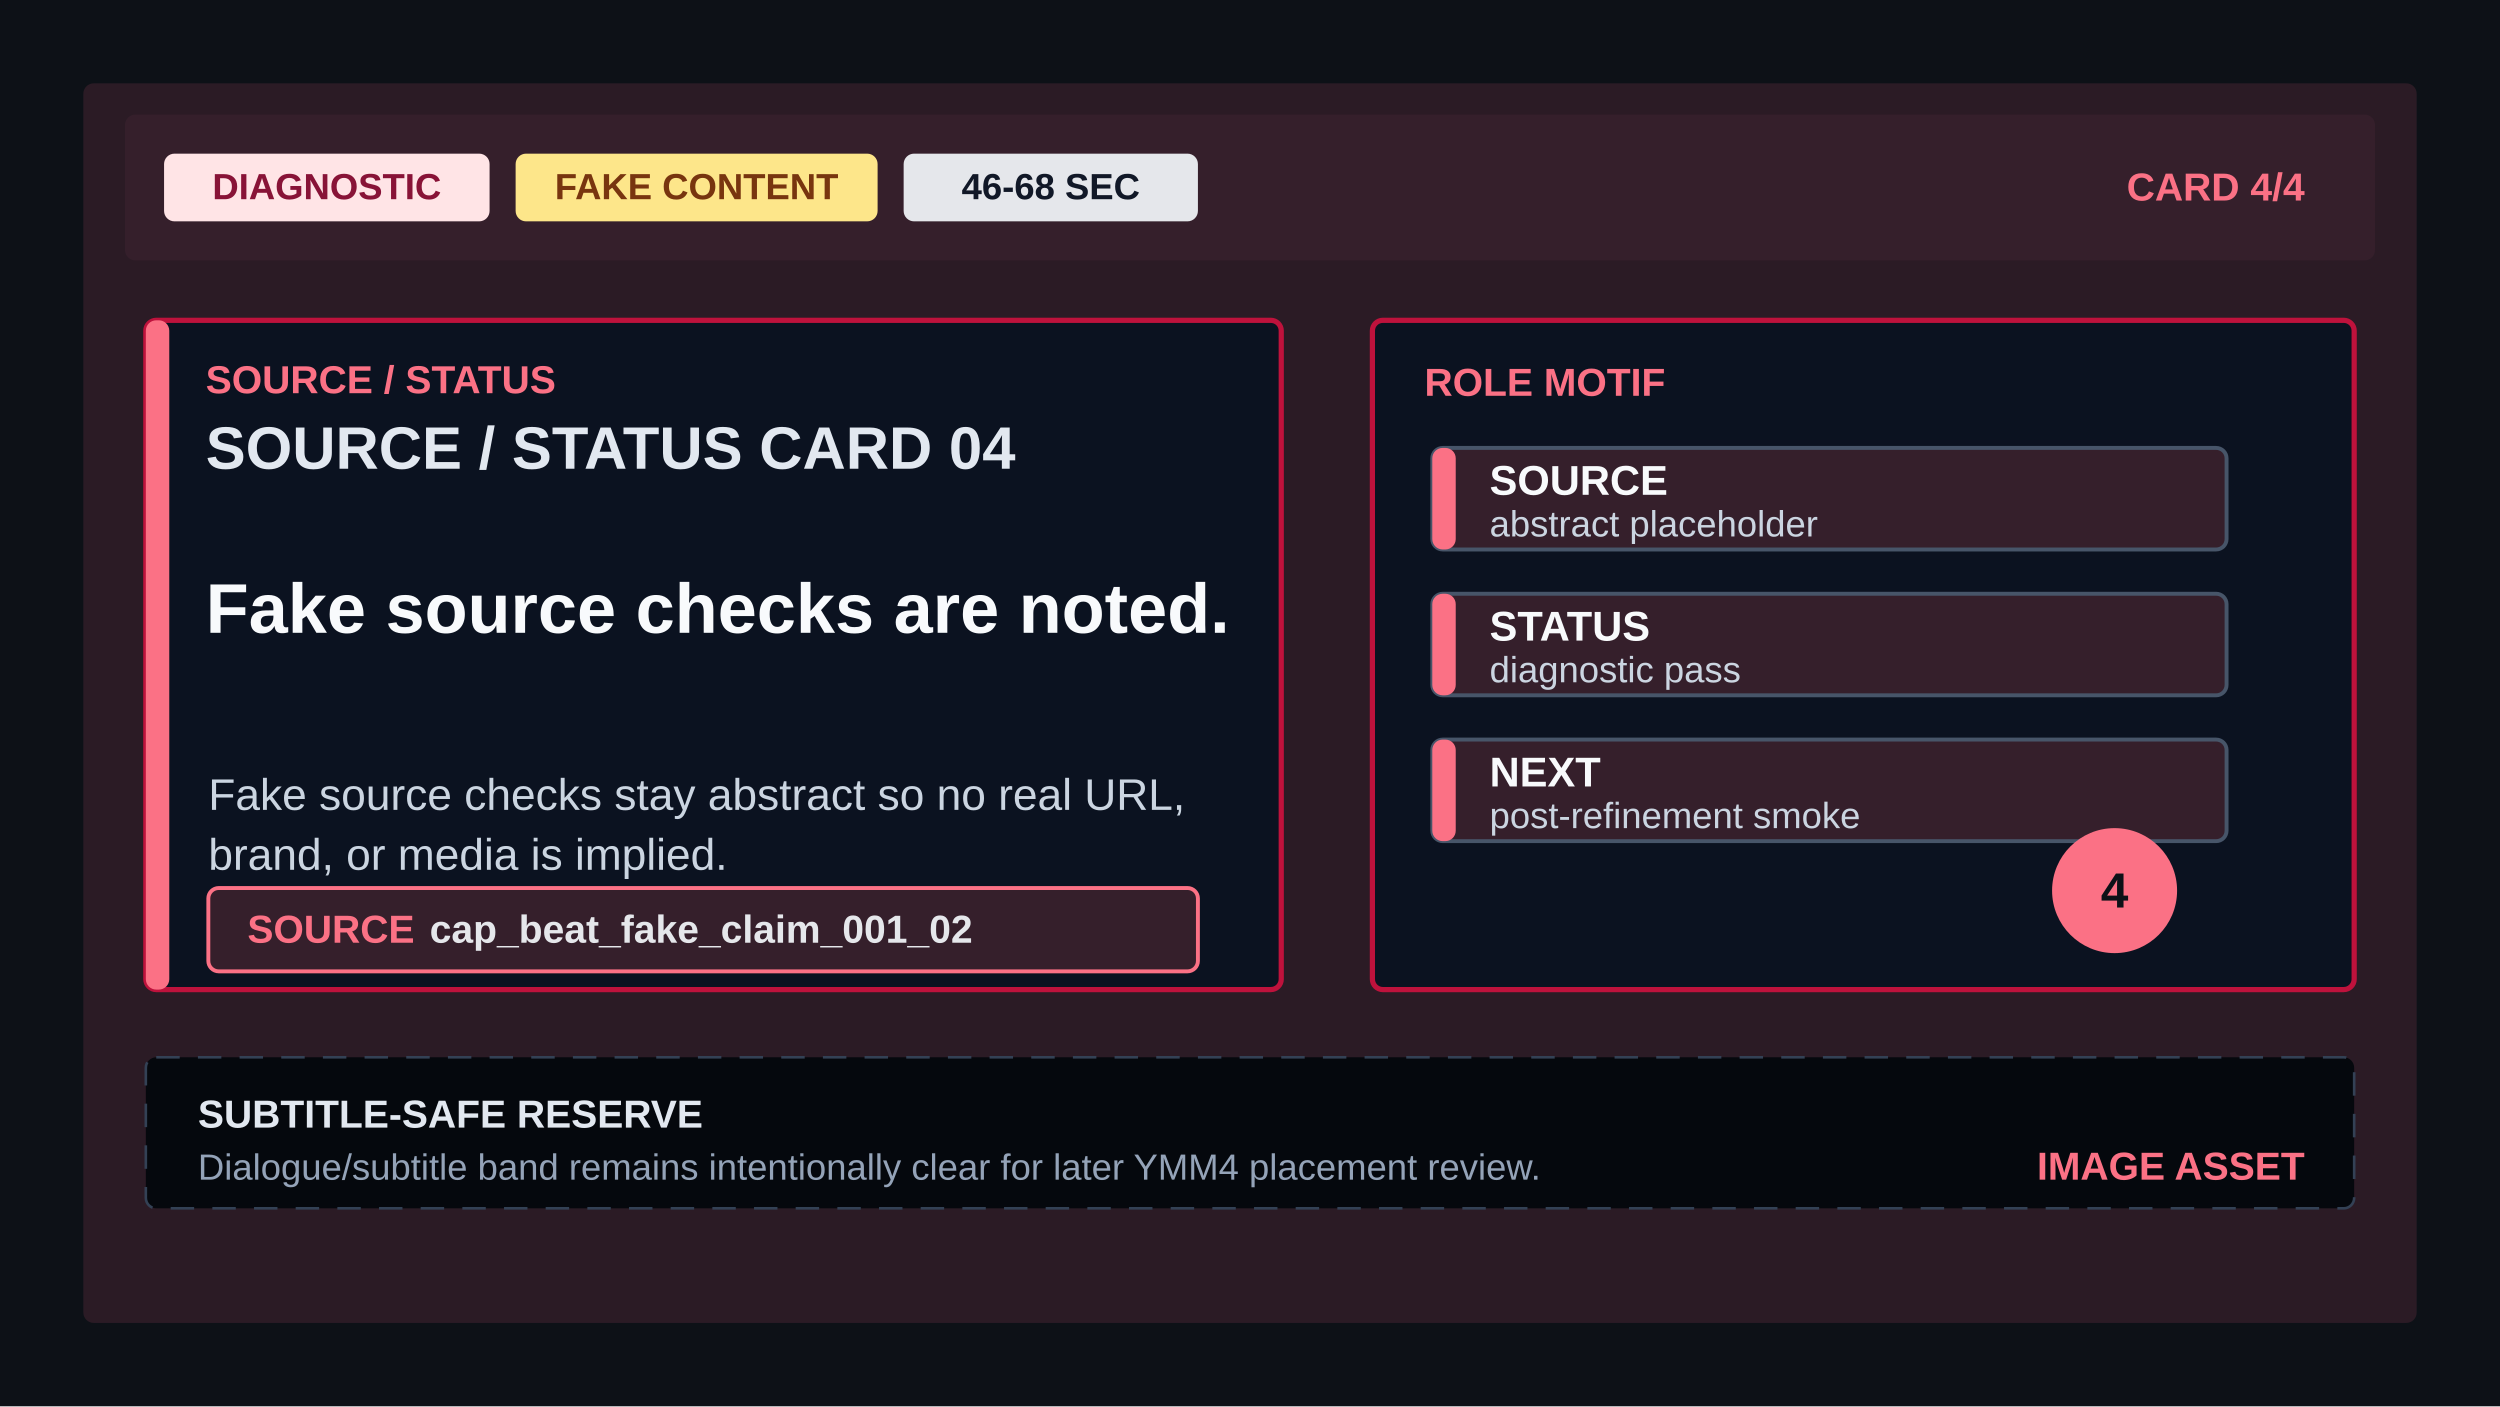
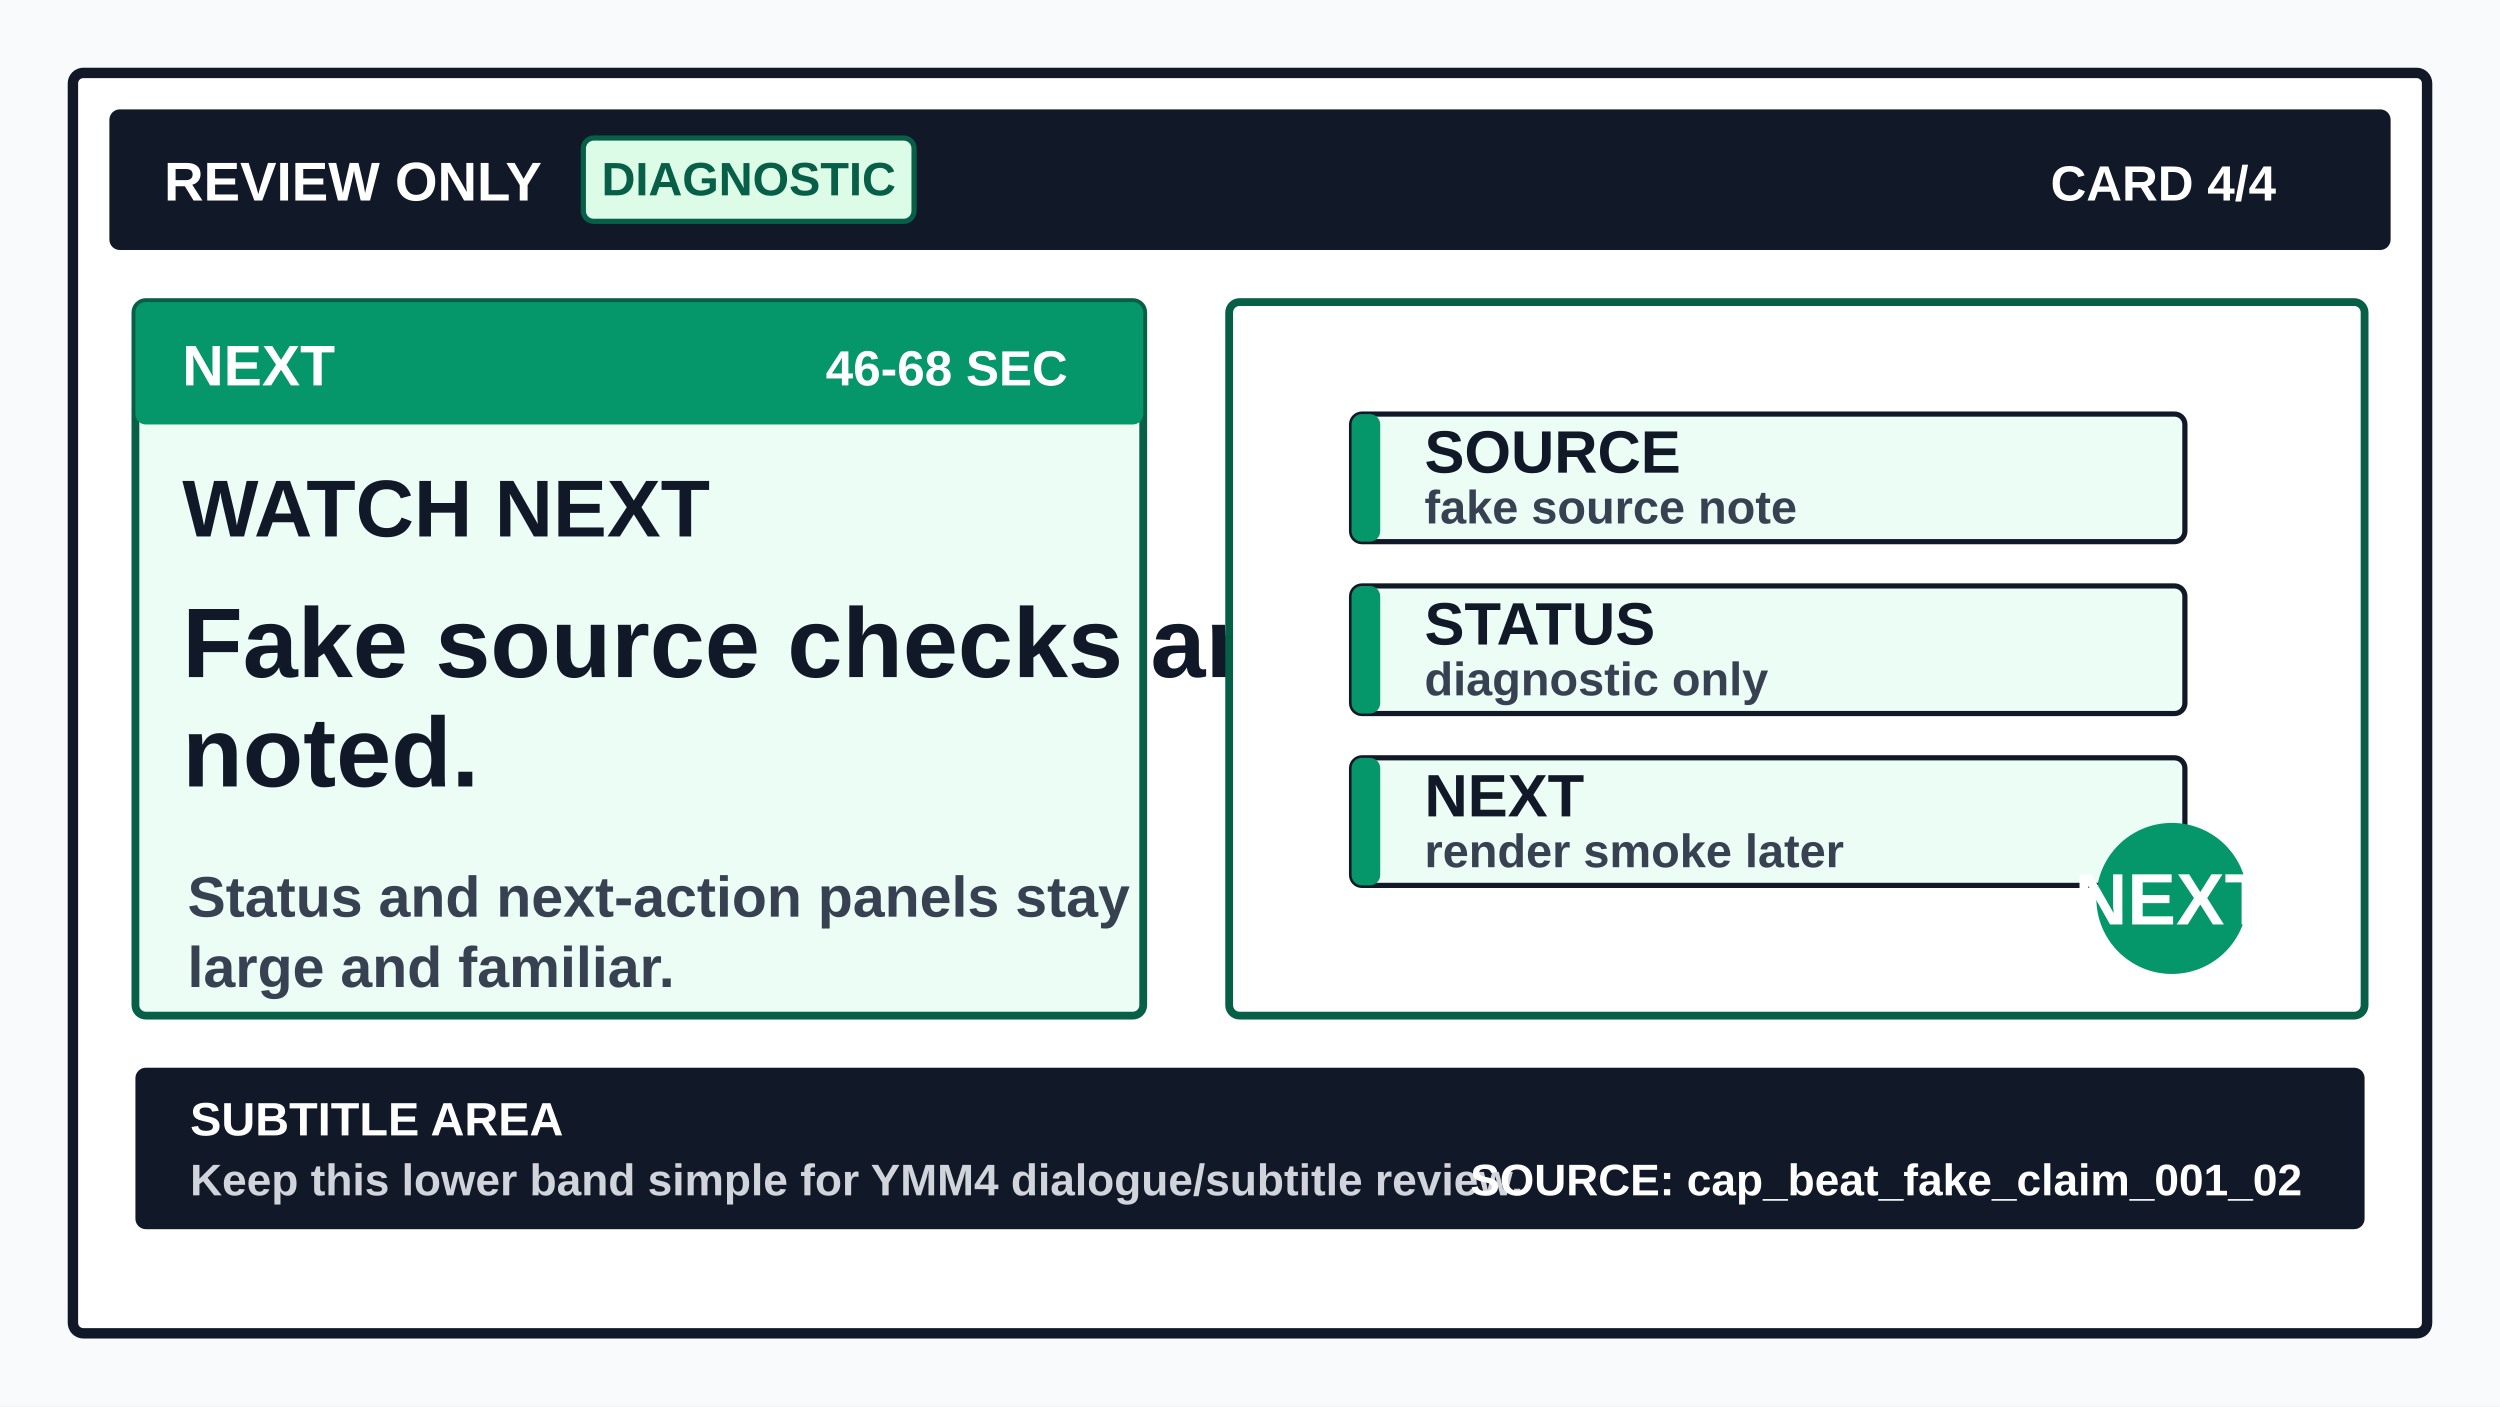
- <svg xmlns="http://www.w3.org/2000/svg" width="1920" height="1080" viewBox="0 0 1920 1080" role="img" aria-label="SOURCE / STATUS CARD 04" data-refinement="v1" data-role="source_status_next_action" data-motif="status_panel">
-   <rect x="0" y="0" width="1920" height="1080" fill="#0D1117" />
-   <rect x="64" y="64" width="1792" height="952" rx="8" fill="#2B1B25" />
-   <rect x="96" y="88" width="1728" height="112" rx="8" fill="#351F2B" />
-   <rect x="126" y="118" width="250" height="52" rx="8" fill="#FFE4E6" />
-   <text x="251" y="153" text-anchor="middle" font-family="Arial, Helvetica, sans-serif" font-size="28" font-weight="700" fill="#881337">DIAGNOSTIC</text>
-   <rect x="396" y="118" width="278" height="52" rx="8" fill="#FDE68A" />
-   <text x="535" y="153" text-anchor="middle" font-family="Arial, Helvetica, sans-serif" font-size="28" font-weight="700" fill="#78350F">FAKE CONTENT</text>
-   <rect x="694" y="118" width="226" height="52" rx="8" fill="#E5E7EB" />
-   <text x="807" y="153" text-anchor="middle" font-family="Arial, Helvetica, sans-serif" font-size="28" font-weight="700" fill="#111827">46-68 SEC</text>
-   <text x="1770" y="154" text-anchor="end" font-family="Arial, Helvetica, sans-serif" font-size="30" font-weight="700" fill="#FB7185">CARD 4/4</text>
-   <rect x="112" y="246" width="872" height="514" rx="8" fill="#0B1220" stroke="#BE123C" stroke-width="4" />
-   <rect x="112" y="246" width="18" height="514" rx="8" fill="#FB7185" />
-   <text x="158" y="302" font-family="Arial, Helvetica, sans-serif" font-size="30" font-weight="700" fill="#FB7185">SOURCE / STATUS</text>
-   <text x="158" y="360" font-family="Arial, Helvetica, sans-serif" font-size="46" font-weight="700" fill="#E2E8F0">SOURCE / STATUS CARD 04</text>
-   <text x="158" y="486" font-family="Arial, Helvetica, sans-serif" font-size="54" font-weight="800" fill="#F8FAFC">Fake source checks are noted.</text>
-   <text x="160" y="622" font-family="Arial, Helvetica, sans-serif" font-size="34" font-weight="400" fill="#CBD5E1">Fake source checks stay abstract so no real URL,</text>
-   <text x="160" y="668" font-family="Arial, Helvetica, sans-serif" font-size="34" font-weight="400" fill="#CBD5E1">brand, or media is implied.</text>
-   <rect x="160" y="682" width="760" height="64" rx="8" fill="#351F2B" stroke="#FB7185" stroke-width="3" />
-   <text x="190" y="724" font-family="Arial, Helvetica, sans-serif" font-size="30" font-weight="700" fill="#FB7185">SOURCE</text>
-   <text x="330" y="724" font-family="Arial, Helvetica, sans-serif" font-size="30" font-weight="700" fill="#E5E7EB">cap_beat_fake_claim_001_02</text>
-   <rect x="1054" y="246" width="754" height="514" rx="8" fill="#0B1220" stroke="#BE123C" stroke-width="4" />
-   <text x="1094" y="304" font-family="Arial, Helvetica, sans-serif" font-size="30" font-weight="700" fill="#FB7185">ROLE MOTIF</text>
-   <rect x="1100" y="344" width="610" height="78" rx="8" fill="#351F2B" stroke="#475569" stroke-width="3" />
-   <rect x="1100" y="344" width="18" height="78" rx="8" fill="#FB7185" />
-   <text x="1144" y="380" font-family="Arial, Helvetica, sans-serif" font-size="32" font-weight="800" fill="#F8FAFC">SOURCE</text>
-   <text x="1144" y="412" font-family="Arial, Helvetica, sans-serif" font-size="28" fill="#CBD5E1">abstract placeholder</text>
-   <rect x="1100" y="456" width="610" height="78" rx="8" fill="#351F2B" stroke="#475569" stroke-width="3" />
-   <rect x="1100" y="456" width="18" height="78" rx="8" fill="#FB7185" />
-   <text x="1144" y="492" font-family="Arial, Helvetica, sans-serif" font-size="32" font-weight="800" fill="#F8FAFC">STATUS</text>
-   <text x="1144" y="524" font-family="Arial, Helvetica, sans-serif" font-size="28" fill="#CBD5E1">diagnostic pass</text>
-   <rect x="1100" y="568" width="610" height="78" rx="8" fill="#351F2B" stroke="#475569" stroke-width="3" />
-   <rect x="1100" y="568" width="18" height="78" rx="8" fill="#FB7185" />
-   <text x="1144" y="604" font-family="Arial, Helvetica, sans-serif" font-size="32" font-weight="800" fill="#F8FAFC">NEXT</text>
-   <text x="1144" y="636" font-family="Arial, Helvetica, sans-serif" font-size="28" fill="#CBD5E1">post-refinement smoke</text>
-   <circle cx="1624" cy="684" r="48" fill="#FB7185" />
-   <text x="1624" y="697" text-anchor="middle" font-family="Arial, Helvetica, sans-serif" font-size="38" font-weight="800" fill="#0D1117">4</text>
-   <rect x="112" y="812" width="1696" height="116" rx="8" fill="#05080D" stroke="#334155" stroke-width="2" stroke-dasharray="18 14" />
-   <text x="152" y="866" font-family="Arial, Helvetica, sans-serif" font-size="30" font-weight="700" fill="#E2E8F0">SUBTITLE-SAFE RESERVE</text>
-   <text x="152" y="906" font-family="Arial, Helvetica, sans-serif" font-size="28" fill="#94A3B8">Dialogue/subtitle band remains intentionally clear for later YMM4 placement review.</text>
-   <text x="1770" y="906" text-anchor="end" font-family="Arial, Helvetica, sans-serif" font-size="30" font-weight="700" fill="#FB7185">IMAGE ASSET</text>
+ <svg xmlns="http://www.w3.org/2000/svg" width="1920" height="1080" viewBox="0 0 1920 1080" role="img" aria-label="WATCH NEXT" data-refinement="audience-fit-v1" data-role="source_status_next_action" data-motif="source_status_panel" data-audience-fit="familiar_youtube_explainer">
+   <rect x="0" y="0" width="1920" height="1080" fill="#F8FAFC" />
+   <rect x="56" y="56" width="1808" height="968" rx="8" fill="#FFFFFF" stroke="#111827" stroke-width="8" />
+   <rect x="84" y="84" width="1752" height="108" rx="8" fill="#111827" />
+   <text x="126" y="154" font-family="Arial, Helvetica, sans-serif" font-size="42" font-weight="800" fill="#FFFFFF">REVIEW ONLY</text>
+   <rect x="448" y="106" width="254" height="64" rx="8" fill="#DCFCE7" stroke="#065F46" stroke-width="4" />
+   <text x="575" y="150" text-anchor="middle" font-family="Arial, Helvetica, sans-serif" font-size="36" font-weight="800" fill="#065F46">DIAGNOSTIC</text>
+   <text x="1748" y="154" text-anchor="end" font-family="Arial, Helvetica, sans-serif" font-size="38" font-weight="800" fill="#FFFFFF">CARD 4/4</text>
+   <rect x="104" y="232" width="774" height="548" rx="8" fill="#ECFDF5" stroke="#065F46" stroke-width="6" />
+   <rect x="104" y="232" width="774" height="94" rx="8" fill="#059669" />
+   <text x="140" y="296" font-family="Arial, Helvetica, sans-serif" font-size="44" font-weight="800" fill="#FFFFFF">NEXT</text>
+   <text x="820" y="296" text-anchor="end" font-family="Arial, Helvetica, sans-serif" font-size="38" font-weight="800" fill="#FFFFFF">46-68 SEC</text>
+   <text x="140" y="412" font-family="Arial, Helvetica, sans-serif" font-size="62" font-weight="800" fill="#111827">WATCH NEXT</text>
+   <text x="140" y="520" font-family="Arial, Helvetica, sans-serif" font-size="76" font-weight="800" fill="#111827">Fake source checks are</text>
+   <text x="140" y="604" font-family="Arial, Helvetica, sans-serif" font-size="76" font-weight="800" fill="#111827">noted.</text>
+   <text x="144" y="704" font-family="Arial, Helvetica, sans-serif" font-size="44" font-weight="700" fill="#374151">Status and next-action panels stay</text>
+   <text x="144" y="758" font-family="Arial, Helvetica, sans-serif" font-size="44" font-weight="700" fill="#374151">large and familiar.</text>
+   <rect x="944" y="232" width="872" height="548" rx="8" fill="#FFFFFF" stroke="#065F46" stroke-width="6" />
+   <rect x="1038" y="318" width="640" height="98" rx="8" fill="#ECFDF5" stroke="#111827" stroke-width="4" />
+   <rect x="1038" y="318" width="22" height="98" rx="8" fill="#059669" />
+   <text x="1094" y="363" font-family="Arial, Helvetica, sans-serif" font-size="46" font-weight="800" fill="#111827">SOURCE</text>
+   <text x="1094" y="402" font-family="Arial, Helvetica, sans-serif" font-size="36" font-weight="700" fill="#374151">fake source note</text>
+   <rect x="1038" y="450" width="640" height="98" rx="8" fill="#ECFDF5" stroke="#111827" stroke-width="4" />
+   <rect x="1038" y="450" width="22" height="98" rx="8" fill="#059669" />
+   <text x="1094" y="495" font-family="Arial, Helvetica, sans-serif" font-size="46" font-weight="800" fill="#111827">STATUS</text>
+   <text x="1094" y="534" font-family="Arial, Helvetica, sans-serif" font-size="36" font-weight="700" fill="#374151">diagnostic only</text>
+   <rect x="1038" y="582" width="640" height="98" rx="8" fill="#ECFDF5" stroke="#111827" stroke-width="4" />
+   <rect x="1038" y="582" width="22" height="98" rx="8" fill="#059669" />
+   <text x="1094" y="627" font-family="Arial, Helvetica, sans-serif" font-size="46" font-weight="800" fill="#111827">NEXT</text>
+   <text x="1094" y="666" font-family="Arial, Helvetica, sans-serif" font-size="36" font-weight="700" fill="#374151">render smoke later</text>
+   <circle cx="1668" cy="690" r="58" fill="#059669" />
+   <text x="1668" y="710" text-anchor="middle" font-family="Arial, Helvetica, sans-serif" font-size="56" font-weight="800" fill="#FFFFFF">NEXT</text>
+   <rect x="104" y="820" width="1712" height="124" rx="8" fill="#111827" />
+   <text x="146" y="872" font-family="Arial, Helvetica, sans-serif" font-size="36" font-weight="800" fill="#FFFFFF">SUBTITLE AREA</text>
+   <text x="146" y="918" font-family="Arial, Helvetica, sans-serif" font-size="34" font-weight="700" fill="#D1D5DB">Keep this lower band simple for YMM4 dialogue/subtitle review.</text>
+   <text x="1768" y="918" text-anchor="end" font-family="Arial, Helvetica, sans-serif" font-size="34" font-weight="800" fill="#FFFFFF">SOURCE: cap_beat_fake_claim_001_02</text>
</svg>
